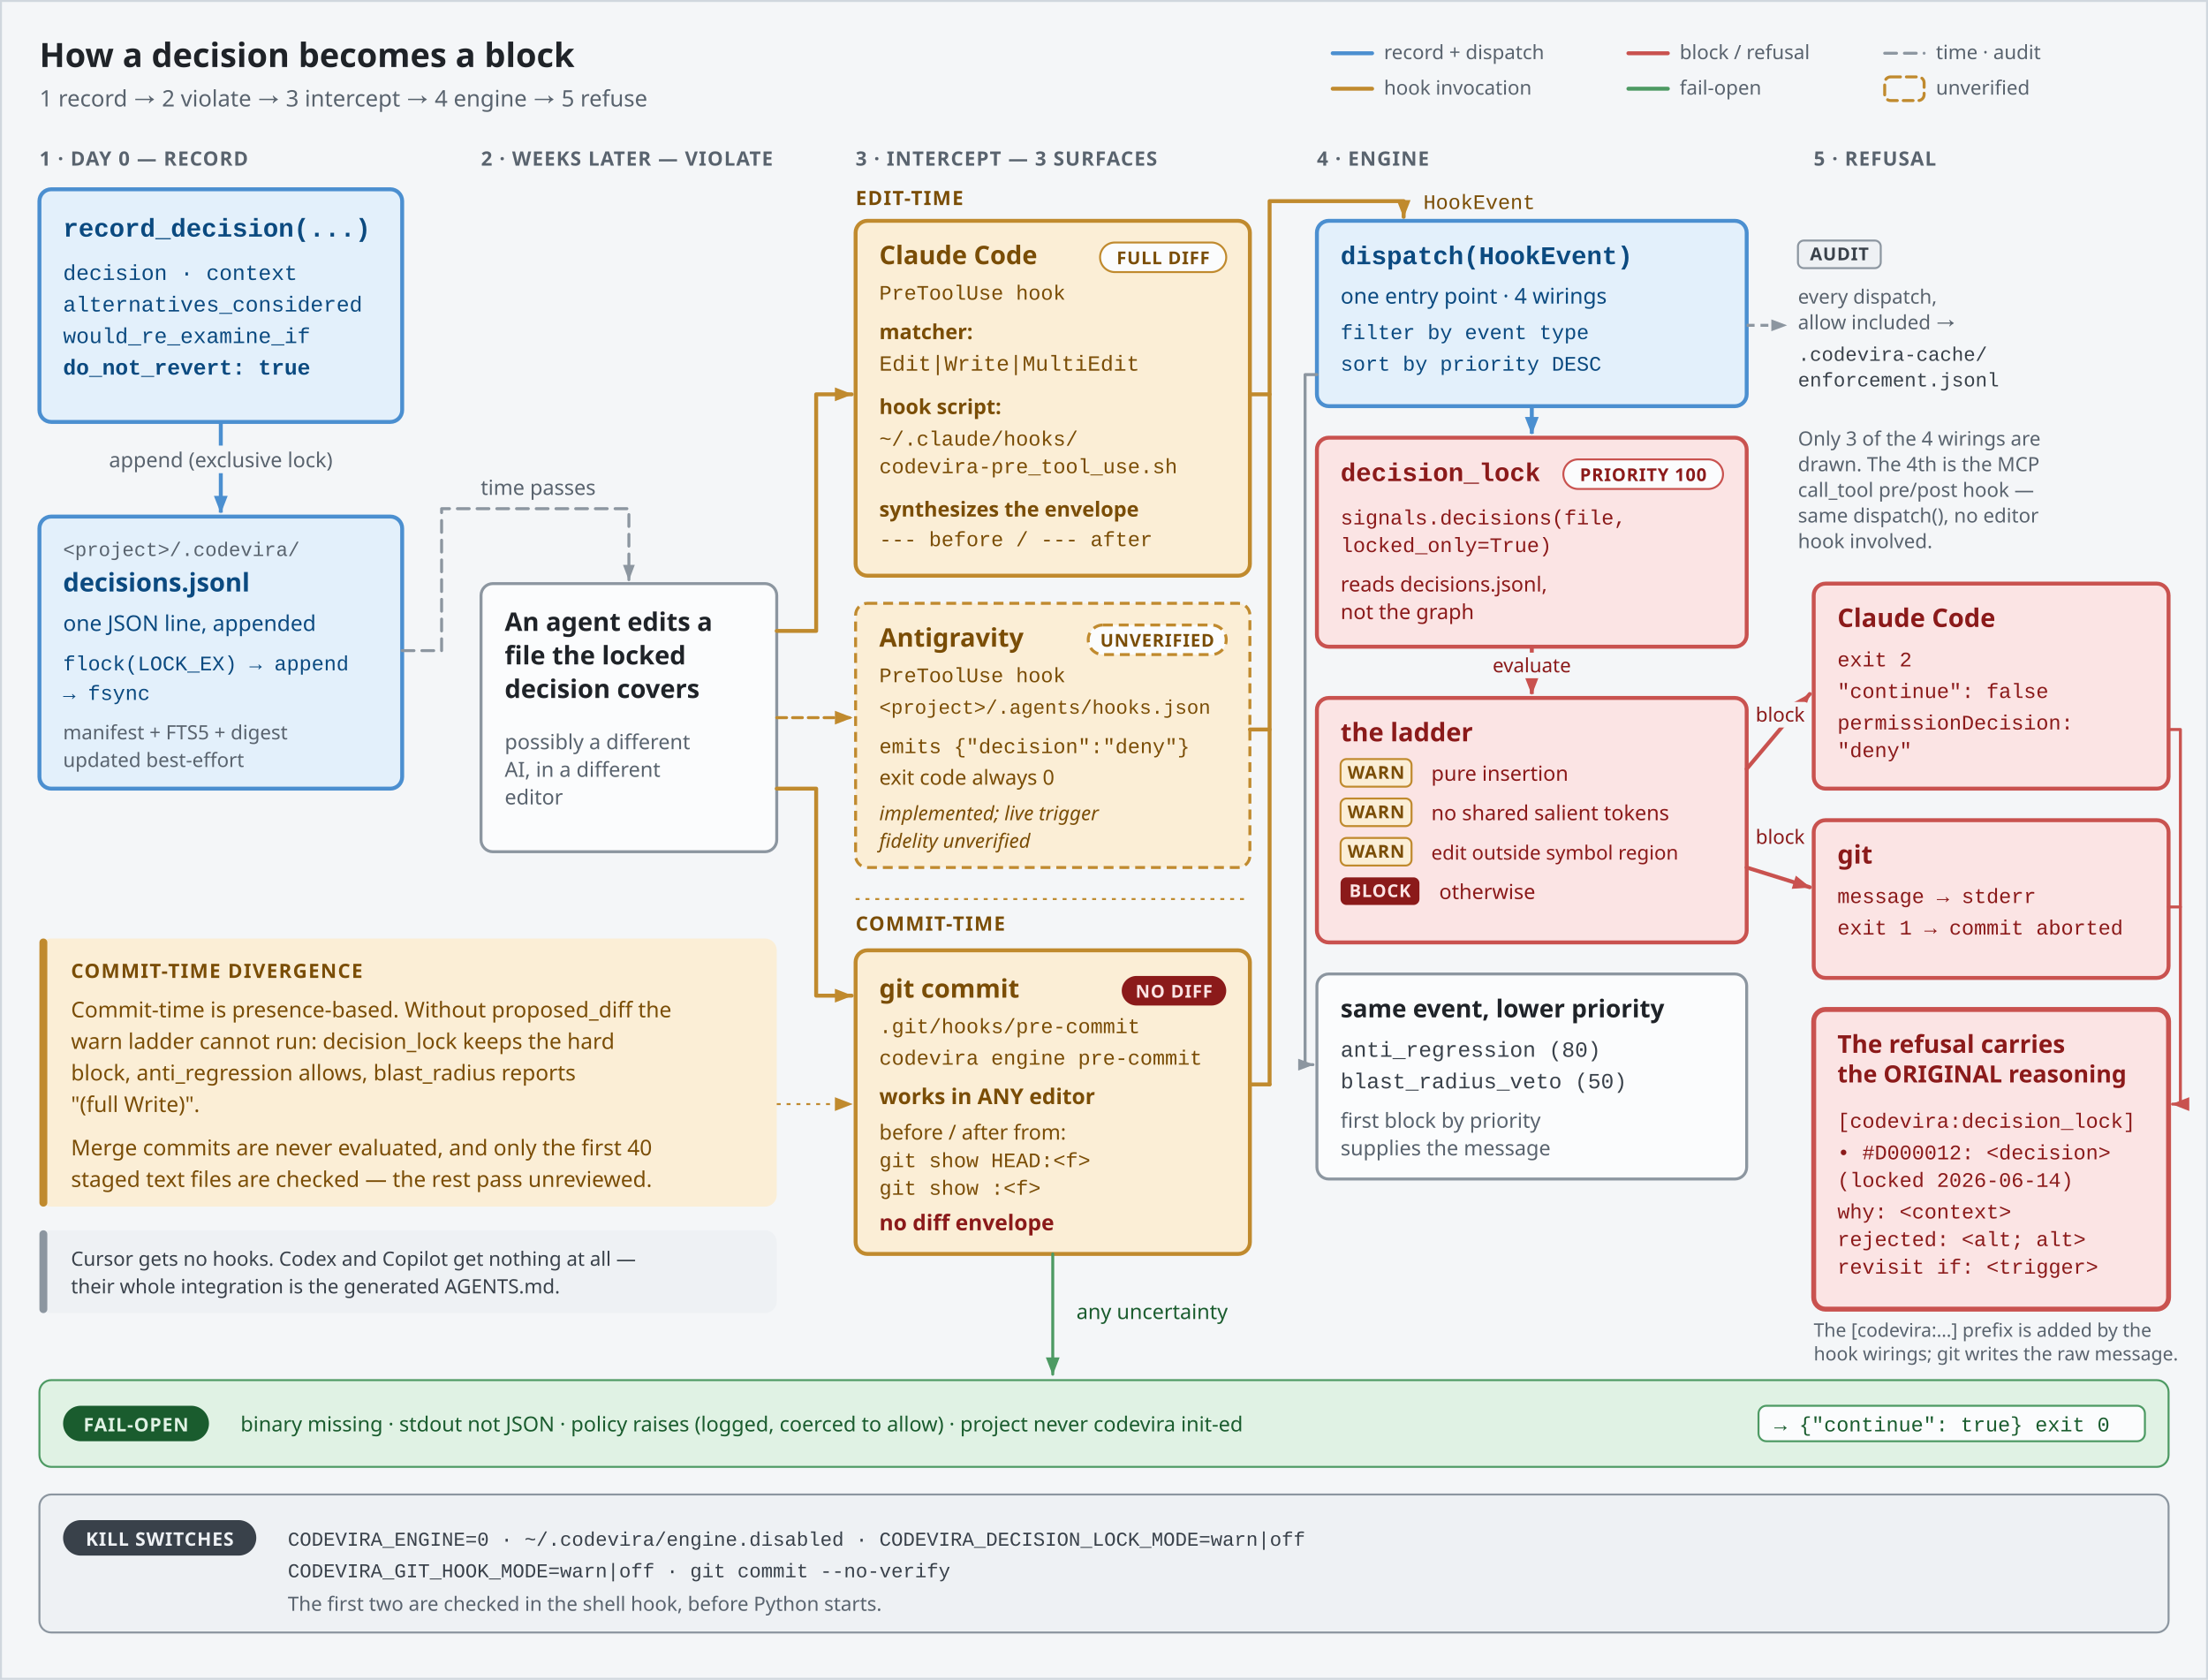
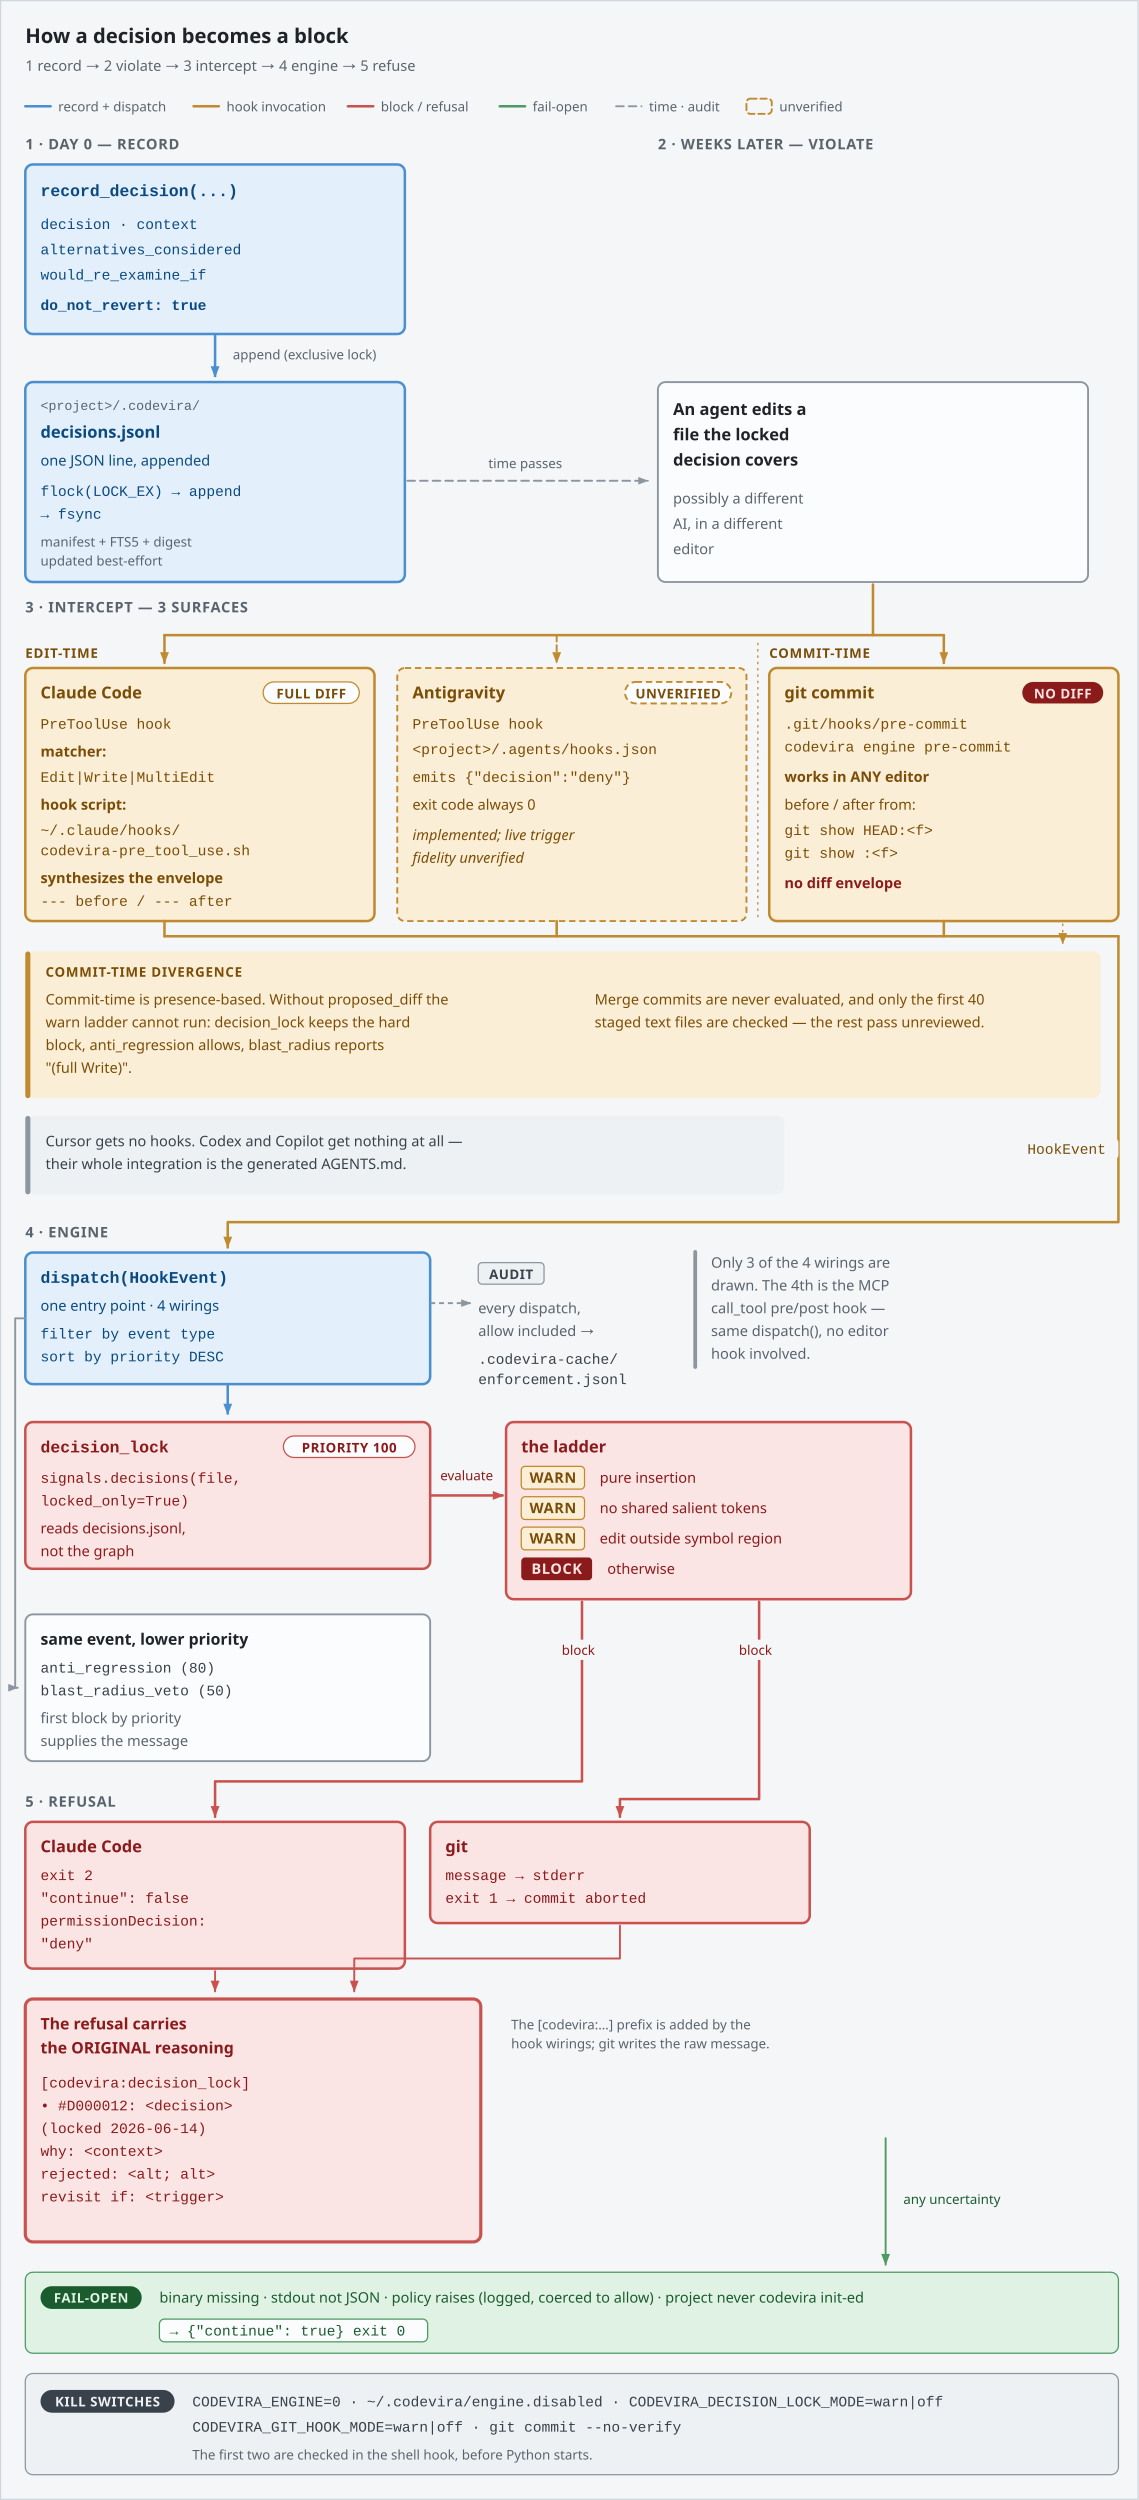
- <svg xmlns="http://www.w3.org/2000/svg" width="1120" height="852" viewBox="0 0 1120 852" role="img" aria-label="How a codevira decision becomes a block: record_decision writes decisions.jsonl, a later edit is intercepted by the Claude Code PreToolUse hook, the Antigravity PreToolUse hook, or the git pre-commit hook; all three call engine dispatch, where decision_lock (priority 100) runs a warn ladder and refuses, and the refusal message carries the original decision reasoning. Commit-time enforcement has no diff envelope so the warn ladder cannot run." font-family="ui-sans-serif, -apple-system, BlinkMacSystemFont, Segoe UI, Noto Sans, Helvetica, Arial, sans-serif">
+ <svg xmlns="http://www.w3.org/2000/svg" width="900" height="1976" viewBox="0 0 900 1976" role="img" aria-label="How a codevira decision becomes a block: record_decision writes decisions.jsonl, a later edit is intercepted by the Claude Code PreToolUse hook, the Antigravity PreToolUse hook, or the git pre-commit hook; all three call engine dispatch, where decision_lock (priority 100) runs a warn ladder and refuses, and the refusal message carries the original decision reasoning. Commit-time enforcement has no diff envelope so the warn ladder cannot run." font-family="ui-sans-serif, -apple-system, BlinkMacSystemFont, Segoe UI, Noto Sans, Helvetica, Arial, sans-serif">
  <defs>
    <marker id="ahBlue" markerUnits="userSpaceOnUse" markerWidth="9" markerHeight="7" refX="8.5" refY="3.5" orient="auto">
      <path d="M0,0 L9,3.5 L0,7 Z" fill="#4b8fd0" />
    </marker>
    <marker id="ahAmber" markerUnits="userSpaceOnUse" markerWidth="9" markerHeight="7" refX="8.5" refY="3.5" orient="auto">
      <path d="M0,0 L9,3.5 L0,7 Z" fill="#c08a2e" />
    </marker>
    <marker id="ahRed" markerUnits="userSpaceOnUse" markerWidth="9" markerHeight="7" refX="8.5" refY="3.5" orient="auto">
      <path d="M0,0 L9,3.5 L0,7 Z" fill="#c9524f" />
    </marker>
    <marker id="ahSlate" markerUnits="userSpaceOnUse" markerWidth="8" markerHeight="6" refX="7.5" refY="3" orient="auto">
      <path d="M0,0 L8,3 L0,6 Z" fill="#8c96a0" />
    </marker>
    <marker id="ahGreen" markerUnits="userSpaceOnUse" markerWidth="9" markerHeight="7" refX="8.5" refY="3.5" orient="auto">
      <path d="M0,0 L9,3.5 L0,7 Z" fill="#4d9a63" />
    </marker>
  </defs>
-   <rect x="0" y="0" width="1120" height="852" rx="0" fill="#f4f6f8" />
-   <rect x="0.5" y="0.5" width="1119" height="851" fill="none" stroke="#d0d7de" stroke-width="1" />
-   <text x="20" y="34" font-size="17" font-weight="700" fill="#1f2328">How a decision becomes a block</text>
-   <text x="20" y="54" font-size="11.5" fill="#59636e">1 record → 2 violate → 3 intercept → 4 engine → 5 refuse</text>
-   <g font-size="10" fill="#59636e" stroke-linecap="round">
-     <line x1="676" y1="27" x2="696" y2="27" stroke="#4b8fd0" stroke-width="2" />
-     <text x="702" y="30">record + dispatch</text>
-     <line x1="676" y1="45" x2="696" y2="45" stroke="#c08a2e" stroke-width="2" />
-     <text x="702" y="48">hook invocation</text>
-     <line x1="826" y1="27" x2="846" y2="27" stroke="#c9524f" stroke-width="2" />
-     <text x="852" y="30">block / refusal</text>
-     <line x1="826" y1="45" x2="846" y2="45" stroke="#4d9a63" stroke-width="2" />
-     <text x="852" y="48">fail-open</text>
-     <line x1="956" y1="27" x2="976" y2="27" stroke="#8c96a0" stroke-width="1.5" stroke-dasharray="6 4" />
-     <text x="982" y="30">time · audit</text>
-     <rect x="956" y="39" width="20" height="12" rx="3" fill="none" stroke="#c08a2e" stroke-width="1.5" stroke-dasharray="5 3" />
-     <text x="982" y="48">unverified</text>
-   </g>
-   <g font-size="10" font-weight="700" fill="#59636e" letter-spacing="0.05em">
-     <text x="20" y="84">1 · DAY 0 — RECORD</text>
-     <text x="244" y="84">2 · WEEKS LATER — VIOLATE</text>
-     <text x="434" y="84">3 · INTERCEPT — 3 SURFACES</text>
-     <text x="668" y="84">4 · ENGINE</text>
-     <text x="920" y="84">5 · REFUSAL</text>
-   </g>
-   <rect x="20" y="96" width="184" height="118" rx="6" fill="#e3f0fb" stroke="#4b8fd0" stroke-width="2" />
+   <rect x="0" y="0" width="900" height="1976" rx="0" fill="#f4f6f8" />
+   <rect x="0.5" y="0.5" width="899" height="1975" fill="none" stroke="#d0d7de" stroke-width="1" />
+   <text x="20" y="34" font-size="16" font-weight="700" fill="#1f2328">How a decision becomes a block</text>
+   <text x="20" y="56" font-size="11.5" fill="#59636e">1 record → 2 violate → 3 intercept → 4 engine → 5 refuse</text>
+   <g font-size="10.5" fill="#59636e" stroke-linecap="round">
+     <line x1="20" y1="84" x2="40" y2="84" stroke="#4b8fd0" stroke-width="2" />
+     <text x="46" y="88">record + dispatch</text>
+     <line x1="153" y1="84" x2="173" y2="84" stroke="#c08a2e" stroke-width="2" />
+     <text x="179" y="88">hook invocation</text>
+     <line x1="275" y1="84" x2="295" y2="84" stroke="#c9524f" stroke-width="2" />
+     <text x="301" y="88">block / refusal</text>
+     <line x1="395" y1="84" x2="415" y2="84" stroke="#4d9a63" stroke-width="2" />
+     <text x="421" y="88">fail-open</text>
+     <line x1="487" y1="84" x2="507" y2="84" stroke="#8c96a0" stroke-width="1.5" stroke-dasharray="6 4" />
+     <text x="513" y="88">time · audit</text>
+     <rect x="590" y="78" width="20" height="12" rx="3" fill="none" stroke="#c08a2e" stroke-width="1.5" stroke-dasharray="5 3" />
+     <text x="616" y="88">unverified</text>
+   </g>
+   <g font-size="11.5" font-weight="700" fill="#59636e" letter-spacing="0.05em">
+     <text x="20" y="118">1 · DAY 0 — RECORD</text>
+     <text x="520" y="118">2 · WEEKS LATER — VIOLATE</text>
+   </g>
+   <rect x="20" y="130" width="300" height="134" rx="6" fill="#e3f0fb" stroke="#4b8fd0" stroke-width="2" />
  <g font-family="ui-monospace, SFMono-Regular, SF Mono, Menlo, Consolas, Liberation Mono, monospace" fill="#0b4a80">
-     <text x="32" y="120" font-size="13" font-weight="700">record_decision(...)</text>
-     <text x="32" y="142" font-size="11">decision · context</text>
-     <text x="32" y="158" font-size="11">alternatives_considered</text>
-     <text x="32" y="174" font-size="11">would_re_examine_if</text>
-     <text x="32" y="190" font-size="11" font-weight="700">do_not_revert: true</text>
-   </g>
-   <line x1="112" y1="214" x2="112" y2="260" stroke="#4b8fd0" stroke-width="2" marker-end="url(#ahBlue)" />
-   <rect x="44" y="226" width="136" height="14" rx="3" fill="#f4f6f8" />
-   <text x="112" y="237" font-size="10.5" fill="#59636e" text-anchor="middle">append (exclusive lock)</text>
-   <rect x="20" y="262" width="184" height="138" rx="6" fill="#e3f0fb" stroke="#4b8fd0" stroke-width="2" />
-   <text x="32" y="282" font-size="10" font-family="ui-monospace, SFMono-Regular, SF Mono, Menlo, Consolas, Liberation Mono, monospace" fill="#59636e">&lt;project&gt;/.codevira/</text>
-   <text x="32" y="300" font-size="13" font-weight="700" fill="#0b4a80">decisions.jsonl</text>
-   <text x="32" y="320" font-size="11" fill="#0b4a80">one JSON line, appended</text>
-   <g font-family="ui-monospace, SFMono-Regular, SF Mono, Menlo, Consolas, Liberation Mono, monospace" fill="#0b4a80" font-size="10.5">
-     <text x="32" y="340">flock(LOCK_EX) → append</text>
-     <text x="32" y="355">→ fsync</text>
-   </g>
-   <text x="32" y="375" font-size="10" fill="#59636e">manifest + FTS5 + digest</text>
-   <text x="32" y="389" font-size="10" fill="#59636e">updated best-effort</text>
-   <path d="M204 330 H224 V258 H319 V294" fill="none" stroke="#8c96a0" stroke-width="1.5" stroke-dasharray="6 4" stroke-linecap="round" stroke-linejoin="round" marker-end="url(#ahSlate)" />
-   <rect x="240" y="240" width="66" height="14" rx="3" fill="#f4f6f8" />
-   <text x="273" y="251" font-size="10.5" fill="#59636e" text-anchor="middle">time passes</text>
-   <rect x="244" y="296" width="150" height="136" rx="6" fill="#fbfcfd" stroke="#8c96a0" stroke-width="1.5" />
+     <text x="32" y="155" font-size="13" font-weight="700">record_decision(...)</text>
+     <text x="32" y="181" font-size="11.5">decision · context</text>
+     <text x="32" y="201" font-size="11.5">alternatives_considered</text>
+     <text x="32" y="221" font-size="11.5">would_re_examine_if</text>
+     <text x="32" y="245" font-size="11.5" font-weight="700">do_not_revert: true</text>
+   </g>
+   <line x1="170" y1="264" x2="170" y2="298" stroke="#4b8fd0" stroke-width="2" marker-end="url(#ahBlue)" />
+   <rect x="178" y="272" width="140" height="16" rx="3" fill="#f4f6f8" />
+   <text x="184" y="284" font-size="10.5" fill="#59636e">append (exclusive lock)</text>
+   <rect x="20" y="302" width="300" height="158" rx="6" fill="#e3f0fb" stroke="#4b8fd0" stroke-width="2" />
+   <text x="32" y="324" font-size="10.5" font-family="ui-monospace, SFMono-Regular, SF Mono, Menlo, Consolas, Liberation Mono, monospace" fill="#59636e">&lt;project&gt;/.codevira/</text>
+   <text x="32" y="346" font-size="13" font-weight="700" fill="#0b4a80">decisions.jsonl</text>
+   <text x="32" y="368" font-size="11.5" fill="#0b4a80">one JSON line, appended</text>
+   <g font-family="ui-monospace, SFMono-Regular, SF Mono, Menlo, Consolas, Liberation Mono, monospace" fill="#0b4a80" font-size="11.5">
+     <text x="32" y="392">flock(LOCK_EX) → append</text>
+     <text x="32" y="410">→ fsync</text>
+   </g>
+   <text x="32" y="432" font-size="10.5" fill="#59636e">manifest + FTS5 + digest</text>
+   <text x="32" y="447" font-size="10.5" fill="#59636e">updated best-effort</text>
+   <path d="M322 380 H 512" fill="none" stroke="#8c96a0" stroke-width="1.5" stroke-dasharray="6 4" stroke-linecap="round" marker-end="url(#ahSlate)" />
+   <rect x="380" y="358" width="78" height="16" rx="3" fill="#f4f6f8" />
+   <text x="386" y="370" font-size="10.5" fill="#59636e">time passes</text>
+   <rect x="520" y="302" width="340" height="158" rx="6" fill="#fbfcfd" stroke="#8c96a0" stroke-width="1.5" />
  <g font-size="13" font-weight="700" fill="#1f2328">
-     <text x="256" y="320">An agent edits a</text>
-     <text x="256" y="337">file the locked</text>
-     <text x="256" y="354">decision covers</text>
+     <text x="532" y="328">An agent edits a</text>
+     <text x="532" y="348">file the locked</text>
+     <text x="532" y="368">decision covers</text>
+   </g>
+   <g font-size="11.5" fill="#59636e">
+     <text x="532" y="398">possibly a different</text>
+     <text x="532" y="418">AI, in a different</text>
+     <text x="532" y="438">editor</text>
+   </g>
+   <text x="20" y="484" font-size="11.5" font-weight="700" fill="#59636e" letter-spacing="0.05em">3 · INTERCEPT — 3 SURFACES</text>
+   <g fill="none" stroke="#c08a2e" stroke-width="2" stroke-linecap="round" stroke-linejoin="round">
+     <path d="M690 462 V 502" />
+     <path d="M130 502 H 746" />
+     <path d="M130 502 V 524" marker-end="url(#ahAmber)" />
+     <path d="M746 502 V 524" marker-end="url(#ahAmber)" />
+   </g>
+   <path d="M440 502 V 524" fill="none" stroke="#c08a2e" stroke-width="1.5" stroke-dasharray="5 3" stroke-linecap="round" marker-end="url(#ahAmber)" />
+   <text x="20" y="520" font-size="10.5" font-weight="700" fill="#7a4d06" letter-spacing="0.06em">EDIT-TIME</text>
+   <text x="608" y="520" font-size="10.5" font-weight="700" fill="#7a4d06" letter-spacing="0.06em">COMMIT-TIME</text>
+   <line x1="599" y1="508" x2="599" y2="728" stroke="#c08a2e" stroke-width="1" stroke-dasharray="2 3" />
+   <rect x="20" y="528" width="276" height="200" rx="6" fill="#fbeed6" stroke="#c08a2e" stroke-width="2" />
+   <text x="32" y="552" font-size="13" font-weight="700" fill="#7a4d06">Claude Code</text>
+   <rect x="208" y="539" width="76" height="17" rx="8.5" fill="#fbfcfd" stroke="#c08a2e" stroke-width="1" />
+   <text x="246" y="552" font-size="10.5" font-weight="700" fill="#7a4d06" text-anchor="middle" letter-spacing="0.04em">FULL DIFF</text>
+   <g fill="#7a4d06">
+     <text x="32" y="576" font-size="11.5" font-family="ui-monospace, SFMono-Regular, SF Mono, Menlo, Consolas, Liberation Mono, monospace">PreToolUse hook</text>
+     <text x="32" y="598" font-size="11.5" font-weight="700">matcher:</text>
+     <text x="32" y="618" font-size="11.5" font-family="ui-monospace, SFMono-Regular, SF Mono, Menlo, Consolas, Liberation Mono, monospace">Edit|Write|MultiEdit</text>
+     <text x="32" y="640" font-size="11.5" font-weight="700">hook script:</text>
+     <g font-size="11.5" font-family="ui-monospace, SFMono-Regular, SF Mono, Menlo, Consolas, Liberation Mono, monospace">
+       <text x="32" y="660">~/.claude/hooks/</text>
+       <text x="32" y="676">codevira-pre_tool_use.sh</text>
+     </g>
+     <text x="32" y="698" font-size="11.5" font-weight="700">synthesizes the envelope</text>
+     <text x="32" y="716" font-size="11.5" font-family="ui-monospace, SFMono-Regular, SF Mono, Menlo, Consolas, Liberation Mono, monospace">--- before / --- after</text>
+   </g>
+   <rect x="314" y="528" width="276" height="200" rx="6" fill="#fbeed6" stroke="#c08a2e" stroke-width="1.5" stroke-dasharray="5 3" />
+   <text x="326" y="552" font-size="13" font-weight="700" fill="#7a4d06">Antigravity</text>
+   <rect x="494" y="539" width="84" height="17" rx="8.5" fill="#fbfcfd" stroke="#c08a2e" stroke-width="1.5" stroke-dasharray="5 3" />
+   <text x="536" y="552" font-size="10.5" font-weight="700" fill="#7a4d06" text-anchor="middle" letter-spacing="0.04em">UNVERIFIED</text>
+   <g fill="#7a4d06">
+     <g font-family="ui-monospace, SFMono-Regular, SF Mono, Menlo, Consolas, Liberation Mono, monospace" font-size="11.5">
+       <text x="326" y="576">PreToolUse hook</text>
+       <text x="326" y="596">&lt;project&gt;/.agents/hooks.json</text>
+       <text x="326" y="618">emits {"decision":"deny"}</text>
+     </g>
+     <text x="326" y="640" font-size="11.5">exit code always 0</text>
+     <text x="326" y="664" font-size="11.5" font-style="italic">implemented; live trigger</text>
+     <text x="326" y="682" font-size="11.5" font-style="italic">fidelity unverified</text>
+   </g>
+   <rect x="608" y="528" width="276" height="200" rx="6" fill="#fbeed6" stroke="#c08a2e" stroke-width="2" />
+   <text x="620" y="552" font-size="13" font-weight="700" fill="#7a4d06">git commit</text>
+   <rect x="808" y="539" width="64" height="17" rx="8.5" fill="#8b1a1a" />
+   <text x="840" y="552" font-size="10.5" font-weight="700" fill="#fbe4e4" text-anchor="middle" letter-spacing="0.04em">NO DIFF</text>
+   <g fill="#7a4d06">
+     <g font-size="11.5" font-family="ui-monospace, SFMono-Regular, SF Mono, Menlo, Consolas, Liberation Mono, monospace">
+       <text x="620" y="576">.git/hooks/pre-commit</text>
+       <text x="620" y="594">codevira engine pre-commit</text>
+     </g>
+     <text x="620" y="618" font-size="11.5" font-weight="700">works in ANY editor</text>
+     <text x="620" y="640" font-size="11.5">before / after from:</text>
+     <g font-size="11.5" font-family="ui-monospace, SFMono-Regular, SF Mono, Menlo, Consolas, Liberation Mono, monospace">
+       <text x="620" y="660">git show HEAD:&lt;f&gt;</text>
+       <text x="620" y="678">git show :&lt;f&gt;</text>
+     </g>
+   </g>
+   <text x="620" y="702" font-size="11.5" font-weight="700" fill="#8b1a1a">no diff envelope</text>
+   <g fill="none" stroke="#c08a2e" stroke-width="2" stroke-linecap="round" stroke-linejoin="round">
+     <path d="M130 728 V 740" />
+     <path d="M440 728 V 740" />
+     <path d="M746 728 V 740" />
+     <path d="M130 740 H 884" />
+     <path d="M884 740 V 966 H 180 V 986" marker-end="url(#ahAmber)" />
+   </g>
+   <rect x="806" y="900" width="78" height="16" rx="3" fill="#f4f6f8" />
+   <text x="812" y="912" font-size="11.5" fill="#7a4d06" font-family="ui-monospace, SFMono-Regular, SF Mono, Menlo, Consolas, Liberation Mono, monospace">HookEvent</text>
+   <path d="M840 730 V 746" fill="none" stroke="#c08a2e" stroke-width="1" stroke-dasharray="2 3" marker-end="url(#ahAmber)" />
+   <rect x="20" y="752" width="850" height="116" rx="6" fill="#fbeed6" />
+   <rect x="20" y="752" width="4" height="116" rx="2" fill="#c08a2e" />
+   <text x="36" y="772" font-size="10.5" font-weight="700" fill="#7a4d06" letter-spacing="0.06em">COMMIT-TIME DIVERGENCE</text>
+   <g font-size="11.5" fill="#7a4d06">
+     <text x="36" y="794">Commit-time is presence-based. Without proposed_diff the</text>
+     <text x="36" y="812">warn ladder cannot run: decision_lock keeps the hard</text>
+     <text x="36" y="830">block, anti_regression allows, blast_radius reports</text>
+     <text x="36" y="848">"(full Write)".</text>
+     <text x="470" y="794">Merge commits are never evaluated, and only the first 40</text>
+     <text x="470" y="812">staged text files are checked — the rest pass unreviewed.</text>
+   </g>
+   <rect x="20" y="882" width="600" height="62" rx="6" fill="#eef1f4" />
+   <rect x="20" y="882" width="4" height="62" rx="2" fill="#8c96a0" />
+   <g font-size="11.5" fill="#39414a">
+     <text x="36" y="906">Cursor gets no hooks. Codex and Copilot get nothing at all —</text>
+     <text x="36" y="924">their whole integration is the generated AGENTS.md.</text>
+   </g>
+   <text x="20" y="978" font-size="11.5" font-weight="700" fill="#59636e" letter-spacing="0.05em">4 · ENGINE</text>
+   <rect x="20" y="990" width="320" height="104" rx="6" fill="#e3f0fb" stroke="#4b8fd0" stroke-width="2" />
+   <text x="32" y="1014" font-size="13" font-weight="700" fill="#0b4a80" font-family="ui-monospace, SFMono-Regular, SF Mono, Menlo, Consolas, Liberation Mono, monospace">dispatch(HookEvent)</text>
+   <text x="32" y="1036" font-size="11.5" fill="#0b4a80">one entry point · 4 wirings</text>
+   <g font-size="11.5" fill="#0b4a80" font-family="ui-monospace, SFMono-Regular, SF Mono, Menlo, Consolas, Liberation Mono, monospace">
+     <text x="32" y="1058">filter by event type</text>
+     <text x="32" y="1076">sort by priority DESC</text>
+   </g>
+   <line x1="340" y1="1030" x2="372" y2="1030" stroke="#8c96a0" stroke-width="1.5" stroke-dasharray="4 3" marker-end="url(#ahSlate)" />
+   <rect x="378" y="998" width="52" height="17" rx="3" fill="#eef1f4" stroke="#8c96a0" stroke-width="1" />
+   <text x="404" y="1011" font-size="10.5" font-weight="700" fill="#39414a" text-anchor="middle" letter-spacing="0.04em">AUDIT</text>
+   <g font-size="11.5" fill="#59636e">
+     <text x="378" y="1038">every dispatch,</text>
+     <text x="378" y="1056">allow included →</text>
+   </g>
+   <g font-size="11.5" fill="#39414a" font-family="ui-monospace, SFMono-Regular, SF Mono, Menlo, Consolas, Liberation Mono, monospace">
+     <text x="378" y="1078">.codevira-cache/</text>
+     <text x="378" y="1094">enforcement.jsonl</text>
+   </g>
+   <rect x="548" y="988" width="3" height="94" rx="1.5" fill="#8c96a0" />
+   <g font-size="11.5" fill="#59636e">
+     <text x="562" y="1002">Only 3 of the 4 wirings are</text>
+     <text x="562" y="1020">drawn. The 4th is the MCP</text>
+     <text x="562" y="1038">call_tool pre/post hook —</text>
+     <text x="562" y="1056">same dispatch(), no editor</text>
+     <text x="562" y="1074">hook involved.</text>
+   </g>
+   <line x1="180" y1="1094" x2="180" y2="1118" stroke="#4b8fd0" stroke-width="2" marker-end="url(#ahBlue)" />
+   <rect x="20" y="1124" width="320" height="116" rx="6" fill="#fbe4e4" stroke="#c9524f" stroke-width="2" />
+   <text x="32" y="1148" font-size="13" font-weight="700" fill="#8b1a1a" font-family="ui-monospace, SFMono-Regular, SF Mono, Menlo, Consolas, Liberation Mono, monospace">decision_lock</text>
+   <rect x="224" y="1135" width="104" height="17" rx="8.5" fill="#fbfcfd" stroke="#c9524f" stroke-width="1" />
+   <text x="276" y="1148" font-size="10.5" font-weight="700" fill="#8b1a1a" text-anchor="middle" letter-spacing="0.04em">PRIORITY 100</text>
+   <g font-size="11.5" fill="#8b1a1a" font-family="ui-monospace, SFMono-Regular, SF Mono, Menlo, Consolas, Liberation Mono, monospace">
+     <text x="32" y="1172">signals.decisions(file,</text>
+     <text x="32" y="1190">locked_only=True)</text>
+   </g>
+   <text x="32" y="1212" font-size="11.5" fill="#8b1a1a">reads decisions.jsonl,</text>
+   <text x="32" y="1230" font-size="11.5" fill="#8b1a1a">not the graph</text>
+   <line x1="340" y1="1182" x2="398" y2="1182" stroke="#c9524f" stroke-width="2" marker-end="url(#ahRed)" />
+   <rect x="342" y="1158" width="56" height="16" rx="3" fill="#f4f6f8" />
+   <text x="348" y="1170" font-size="10.5" fill="#8b1a1a">evaluate</text>
+   <rect x="400" y="1124" width="320" height="140" rx="6" fill="#fbe4e4" stroke="#c9524f" stroke-width="2" />
+   <text x="412" y="1148" font-size="13" font-weight="700" fill="#8b1a1a">the ladder</text>
+   <g font-size="11.5" font-weight="700" letter-spacing="0.04em" text-anchor="middle">
+     <rect x="412" y="1159" width="50" height="18" rx="3" fill="#fbeed6" stroke="#c08a2e" stroke-width="1" />
+     <text x="437" y="1172" fill="#7a4d06">WARN</text>
+     <rect x="412" y="1183" width="50" height="18" rx="3" fill="#fbeed6" stroke="#c08a2e" stroke-width="1" />
+     <text x="437" y="1196" fill="#7a4d06">WARN</text>
+     <rect x="412" y="1207" width="50" height="18" rx="3" fill="#fbeed6" stroke="#c08a2e" stroke-width="1" />
+     <text x="437" y="1220" fill="#7a4d06">WARN</text>
+     <rect x="412" y="1231" width="56" height="18" rx="3" fill="#8b1a1a" />
+     <text x="440" y="1244" fill="#fbe4e4">BLOCK</text>
+   </g>
+   <g font-size="11.5" fill="#8b1a1a">
+     <text x="474" y="1172">pure insertion</text>
+     <text x="474" y="1196">no shared salient tokens</text>
+     <text x="474" y="1220">edit outside symbol region</text>
+     <text x="480" y="1244">otherwise</text>
+   </g>
+   <path d="M20 1042 H 12 V 1334 H 14" fill="none" stroke="#8c96a0" stroke-width="1.5" stroke-linecap="round" stroke-linejoin="round" marker-end="url(#ahSlate)" />
+   <rect x="20" y="1276" width="320" height="116" rx="6" fill="#fbfcfd" stroke="#8c96a0" stroke-width="1.5" />
+   <text x="32" y="1300" font-size="12.5" font-weight="700" fill="#1f2328">same event, lower priority</text>
+   <g font-size="11.5" fill="#39414a" font-family="ui-monospace, SFMono-Regular, SF Mono, Menlo, Consolas, Liberation Mono, monospace">
+     <text x="32" y="1322">anti_regression (80)</text>
+     <text x="32" y="1340">blast_radius_veto (50)</text>
+   </g>
+   <text x="32" y="1362" font-size="11.5" fill="#59636e">first block by priority</text>
+   <text x="32" y="1380" font-size="11.5" fill="#59636e">supplies the message</text>
+   <text x="20" y="1428" font-size="11.5" font-weight="700" fill="#59636e" letter-spacing="0.05em">5 · REFUSAL</text>
+   <g fill="none" stroke="#c9524f" stroke-width="2" stroke-linecap="round" stroke-linejoin="round">
+     <path d="M460 1266 V 1408 H 170 V 1436" marker-end="url(#ahRed)" />
+     <path d="M600 1266 V 1422 H 490 V 1436" marker-end="url(#ahRed)" />
+   </g>
+   <rect x="438" y="1296" width="46" height="16" rx="3" fill="#f4f6f8" />
+   <text x="444" y="1308" font-size="10.5" fill="#8b1a1a">block</text>
+   <rect x="578" y="1296" width="46" height="16" rx="3" fill="#f4f6f8" />
+   <text x="584" y="1308" font-size="10.5" fill="#8b1a1a">block</text>
+   <rect x="20" y="1440" width="300" height="116" rx="6" fill="#fbe4e4" stroke="#c9524f" stroke-width="2" />
+   <text x="32" y="1464" font-size="13" font-weight="700" fill="#8b1a1a">Claude Code</text>
+   <g font-size="11.5" fill="#8b1a1a" font-family="ui-monospace, SFMono-Regular, SF Mono, Menlo, Consolas, Liberation Mono, monospace">
+     <text x="32" y="1486">exit 2</text>
+     <text x="32" y="1504">"continue": false</text>
+     <text x="32" y="1522">permissionDecision:</text>
+     <text x="32" y="1540">  "deny"</text>
+   </g>
+   <rect x="340" y="1440" width="300" height="80" rx="6" fill="#fbe4e4" stroke="#c9524f" stroke-width="2" />
+   <text x="352" y="1464" font-size="13" font-weight="700" fill="#8b1a1a">git</text>
+   <g font-size="11.5" fill="#8b1a1a" font-family="ui-monospace, SFMono-Regular, SF Mono, Menlo, Consolas, Liberation Mono, monospace">
+     <text x="352" y="1486">message → stderr</text>
+     <text x="352" y="1504">exit 1 → commit aborted</text>
+   </g>
+   <g fill="none" stroke="#c9524f" stroke-width="1.5" stroke-linecap="round" stroke-linejoin="round">
+     <path d="M170 1558 V 1574" marker-end="url(#ahRed)" />
+     <path d="M490 1522 V 1548 H 280 V 1574" marker-end="url(#ahRed)" />
+   </g>
+   <rect x="20" y="1580" width="360" height="192" rx="6" fill="#fbe4e4" stroke="#c9524f" stroke-width="2.5" />
+   <g font-weight="700" fill="#8b1a1a">
+     <text x="32" y="1604" font-size="12.5">The refusal carries</text>
+     <text x="32" y="1623" font-size="12.5">the ORIGINAL reasoning</text>
+   </g>
+   <g font-size="11.5" fill="#8b1a1a" font-family="ui-monospace, SFMono-Regular, SF Mono, Menlo, Consolas, Liberation Mono, monospace">
+     <text x="32" y="1650">[codevira:decision_lock]</text>
+     <text x="32" y="1668">• #D000012: &lt;decision&gt;</text>
+     <text x="32" y="1686">  (locked 2026-06-14)</text>
+     <text x="32" y="1704">   why: &lt;context&gt;</text>
+     <text x="32" y="1722">   rejected: &lt;alt; alt&gt;</text>
+     <text x="32" y="1740">   revisit if: &lt;trigger&gt;</text>
  </g>
  <g font-size="10.5" fill="#59636e">
-     <text x="256" y="380">possibly a different</text>
-     <text x="256" y="394">AI, in a different</text>
-     <text x="256" y="408">editor</text>
-   </g>
-   <text x="434" y="104" font-size="10" font-weight="700" fill="#7a4d06" letter-spacing="0.06em">EDIT-TIME</text>
-   <path d="M394 320 H414 V200 H432" fill="none" stroke="#c08a2e" stroke-width="2" stroke-linecap="round" stroke-linejoin="round" marker-end="url(#ahAmber)" />
-   <path d="M394 364 H432" fill="none" stroke="#c08a2e" stroke-width="1.5" stroke-dasharray="5 3" stroke-linecap="round" marker-end="url(#ahAmber)" />
-   <path d="M394 400 H414 V505 H432" fill="none" stroke="#c08a2e" stroke-width="2" stroke-linecap="round" stroke-linejoin="round" marker-end="url(#ahAmber)" />
-   <rect x="434" y="112" width="200" height="180" rx="6" fill="#fbeed6" stroke="#c08a2e" stroke-width="2" />
-   <text x="446" y="134" font-size="13" font-weight="700" fill="#7a4d06">Claude Code</text>
-   <rect x="558" y="123" width="64" height="15" rx="7.5" fill="#fbfcfd" stroke="#c08a2e" stroke-width="1" />
-   <text x="590" y="134" font-size="9" font-weight="700" fill="#7a4d06" text-anchor="middle" letter-spacing="0.04em">FULL DIFF</text>
-   <g fill="#7a4d06">
-     <text x="446" y="152" font-size="10.5" font-family="ui-monospace, SFMono-Regular, SF Mono, Menlo, Consolas, Liberation Mono, monospace">PreToolUse hook</text>
-     <text x="446" y="172" font-size="10.5" font-weight="700">matcher:</text>
-     <text x="446" y="188" font-size="11" font-family="ui-monospace, SFMono-Regular, SF Mono, Menlo, Consolas, Liberation Mono, monospace">Edit|Write|MultiEdit</text>
-     <text x="446" y="210" font-size="10.5" font-weight="700">hook script:</text>
-     <g font-size="10.5" font-family="ui-monospace, SFMono-Regular, SF Mono, Menlo, Consolas, Liberation Mono, monospace">
-       <text x="446" y="226">~/.claude/hooks/</text>
-       <text x="446" y="240">codevira-pre_tool_use.sh</text>
-     </g>
-     <text x="446" y="262" font-size="10.5" font-weight="700">synthesizes the envelope</text>
-     <text x="446" y="277" font-size="10.5" font-family="ui-monospace, SFMono-Regular, SF Mono, Menlo, Consolas, Liberation Mono, monospace">--- before / --- after</text>
-   </g>
-   <rect x="434" y="306" width="200" height="134" rx="6" fill="#fbeed6" stroke="#c08a2e" stroke-width="1.5" stroke-dasharray="5 3" />
-   <text x="446" y="328" font-size="13" font-weight="700" fill="#7a4d06">Antigravity</text>
-   <rect x="552" y="317" width="70" height="15" rx="7.5" fill="#fbfcfd" stroke="#c08a2e" stroke-width="1.5" stroke-dasharray="5 3" />
-   <text x="587" y="328" font-size="9" font-weight="700" fill="#7a4d06" text-anchor="middle" letter-spacing="0.04em">UNVERIFIED</text>
-   <g fill="#7a4d06">
-     <g font-family="ui-monospace, SFMono-Regular, SF Mono, Menlo, Consolas, Liberation Mono, monospace">
-       <text x="446" y="346" font-size="10.5">PreToolUse hook</text>
-       <text x="446" y="362" font-size="10">&lt;project&gt;/.agents/hooks.json</text>
-       <text x="446" y="382" font-size="10.5">emits {"decision":"deny"}</text>
-     </g>
-     <text x="446" y="398" font-size="10.5">exit code always 0</text>
-     <text x="446" y="416" font-size="10" font-style="italic">implemented; live trigger</text>
-     <text x="446" y="430" font-size="10" font-style="italic">fidelity unverified</text>
-   </g>
-   <line x1="434" y1="456" x2="634" y2="456" stroke="#c08a2e" stroke-width="1" stroke-dasharray="2 3" />
-   <text x="434" y="472" font-size="10" font-weight="700" fill="#7a4d06" letter-spacing="0.06em">COMMIT-TIME</text>
-   <rect x="434" y="482" width="200" height="154" rx="6" fill="#fbeed6" stroke="#c08a2e" stroke-width="2" />
-   <text x="446" y="506" font-size="13" font-weight="700" fill="#7a4d06">git commit</text>
-   <rect x="569" y="495" width="53" height="15" rx="7.5" fill="#8b1a1a" />
-   <text x="595.5" y="506" font-size="9" font-weight="700" fill="#fbe4e4" text-anchor="middle" letter-spacing="0.04em">NO DIFF</text>
-   <g fill="#7a4d06">
-     <g font-size="10.5" font-family="ui-monospace, SFMono-Regular, SF Mono, Menlo, Consolas, Liberation Mono, monospace">
-       <text x="446" y="524">.git/hooks/pre-commit</text>
-       <text x="446" y="540">codevira engine pre-commit</text>
-     </g>
-     <text x="446" y="560" font-size="11" font-weight="700">works in ANY editor</text>
-     <text x="446" y="578" font-size="10.5">before / after from:</text>
-     <g font-size="10.5" font-family="ui-monospace, SFMono-Regular, SF Mono, Menlo, Consolas, Liberation Mono, monospace">
-       <text x="446" y="592">git show HEAD:&lt;f&gt;</text>
-       <text x="446" y="606">git show :&lt;f&gt;</text>
-     </g>
-   </g>
-   <text x="446" y="624" font-size="11" font-weight="700" fill="#8b1a1a">no diff envelope</text>
-   <path d="M634 200 H644" fill="none" stroke="#c08a2e" stroke-width="2" stroke-linecap="round" />
-   <path d="M634 370 H644" fill="none" stroke="#c08a2e" stroke-width="2" stroke-linecap="round" />
-   <path d="M634 550 H644" fill="none" stroke="#c08a2e" stroke-width="2" stroke-linecap="round" />
-   <path d="M644 550 V102 H712 V110" fill="none" stroke="#c08a2e" stroke-width="2" stroke-linecap="round" stroke-linejoin="round" marker-end="url(#ahAmber)" />
-   <text x="722" y="106" font-size="10.5" fill="#7a4d06" font-family="ui-monospace, SFMono-Regular, SF Mono, Menlo, Consolas, Liberation Mono, monospace">HookEvent</text>
-   <rect x="668" y="112" width="218" height="94" rx="6" fill="#e3f0fb" stroke="#4b8fd0" stroke-width="2" />
-   <text x="680" y="134" font-size="13" font-weight="700" fill="#0b4a80" font-family="ui-monospace, SFMono-Regular, SF Mono, Menlo, Consolas, Liberation Mono, monospace">dispatch(HookEvent)</text>
-   <text x="680" y="154" font-size="11" fill="#0b4a80">one entry point · 4 wirings</text>
-   <g font-size="10.5" fill="#0b4a80" font-family="ui-monospace, SFMono-Regular, SF Mono, Menlo, Consolas, Liberation Mono, monospace">
-     <text x="680" y="172">filter by event type</text>
-     <text x="680" y="188">sort by priority DESC</text>
-   </g>
-   <line x1="777" y1="206" x2="777" y2="220" stroke="#4b8fd0" stroke-width="2" marker-end="url(#ahBlue)" />
-   <rect x="668" y="222" width="218" height="106" rx="6" fill="#fbe4e4" stroke="#c9524f" stroke-width="2" />
-   <text x="680" y="244" font-size="13" font-weight="700" fill="#8b1a1a" font-family="ui-monospace, SFMono-Regular, SF Mono, Menlo, Consolas, Liberation Mono, monospace">decision_lock</text>
-   <rect x="793" y="233" width="81" height="15" rx="7.5" fill="#fbfcfd" stroke="#c9524f" stroke-width="1" />
-   <text x="833.5" y="244" font-size="9" font-weight="700" fill="#8b1a1a" text-anchor="middle" letter-spacing="0.04em">PRIORITY 100</text>
-   <g font-size="10.5" fill="#8b1a1a" font-family="ui-monospace, SFMono-Regular, SF Mono, Menlo, Consolas, Liberation Mono, monospace">
-     <text x="680" y="266">signals.decisions(file,</text>
-     <text x="680" y="280">locked_only=True)</text>
-   </g>
-   <text x="680" y="300" font-size="10.5" fill="#8b1a1a">reads decisions.jsonl,</text>
-   <text x="680" y="314" font-size="10.5" fill="#8b1a1a">not the graph</text>
-   <line x1="777" y1="328" x2="777" y2="352" stroke="#c9524f" stroke-width="2" marker-end="url(#ahRed)" />
-   <rect x="753" y="331" width="48" height="13" rx="3" fill="#f4f6f8" />
-   <text x="777" y="341" font-size="10" fill="#8b1a1a" text-anchor="middle">evaluate</text>
-   <rect x="668" y="354" width="218" height="124" rx="6" fill="#fbe4e4" stroke="#c9524f" stroke-width="2" />
-   <text x="680" y="376" font-size="13" font-weight="700" fill="#8b1a1a">the ladder</text>
-   <g font-size="9" font-weight="700" letter-spacing="0.04em" text-anchor="middle">
-     <rect x="680" y="385" width="36" height="14" rx="3" fill="#fbeed6" stroke="#c08a2e" stroke-width="1" />
-     <text x="698" y="395" fill="#7a4d06">WARN</text>
-     <rect x="680" y="405" width="36" height="14" rx="3" fill="#fbeed6" stroke="#c08a2e" stroke-width="1" />
-     <text x="698" y="415" fill="#7a4d06">WARN</text>
-     <rect x="680" y="425" width="36" height="14" rx="3" fill="#fbeed6" stroke="#c08a2e" stroke-width="1" />
-     <text x="698" y="435" fill="#7a4d06">WARN</text>
-     <rect x="680" y="445" width="40" height="14" rx="3" fill="#8b1a1a" />
-     <text x="700" y="455" fill="#fbe4e4">BLOCK</text>
-   </g>
-   <g font-size="10.5" fill="#8b1a1a">
-     <text x="726" y="396">pure insertion</text>
-     <text x="726" y="416">no shared salient tokens</text>
-     <text x="726" y="436" font-size="10">edit outside symbol region</text>
-     <text x="730" y="456">otherwise</text>
-   </g>
-   <path d="M668 190 H662 V540 H666" fill="none" stroke="#8c96a0" stroke-width="1.5" stroke-linecap="round" stroke-linejoin="round" marker-end="url(#ahSlate)" />
-   <rect x="668" y="494" width="218" height="104" rx="6" fill="#fbfcfd" stroke="#8c96a0" stroke-width="1.5" />
-   <text x="680" y="516" font-size="12.5" font-weight="700" fill="#1f2328">same event, lower priority</text>
-   <g font-size="11" fill="#39414a" font-family="ui-monospace, SFMono-Regular, SF Mono, Menlo, Consolas, Liberation Mono, monospace">
-     <text x="680" y="536">anti_regression (80)</text>
-     <text x="680" y="552">blast_radius_veto (50)</text>
-   </g>
-   <text x="680" y="572" font-size="10.5" fill="#59636e">first block by priority</text>
-   <text x="680" y="586" font-size="10.5" fill="#59636e">supplies the message</text>
-   <line x1="886" y1="165" x2="906" y2="165" stroke="#8c96a0" stroke-width="1.5" stroke-dasharray="4 3" marker-end="url(#ahSlate)" />
-   <rect x="912" y="122" width="42" height="14" rx="3" fill="#eef1f4" stroke="#8c96a0" stroke-width="1" />
-   <text x="933" y="132" font-size="9" font-weight="700" fill="#39414a" text-anchor="middle" letter-spacing="0.04em">AUDIT</text>
-   <g font-size="10" fill="#59636e">
-     <text x="912" y="154">every dispatch,</text>
-     <text x="912" y="167">allow included →</text>
-   </g>
-   <g font-size="10" fill="#39414a" font-family="ui-monospace, SFMono-Regular, SF Mono, Menlo, Consolas, Liberation Mono, monospace">
-     <text x="912" y="183">.codevira-cache/</text>
-     <text x="912" y="196">enforcement.jsonl</text>
-   </g>
-   <g font-size="10" fill="#59636e">
-     <text x="912" y="226">Only 3 of the 4 wirings are</text>
-     <text x="912" y="239">drawn. The 4th is the MCP</text>
-     <text x="912" y="252">call_tool pre/post hook —</text>
-     <text x="912" y="265">same dispatch(), no editor</text>
-     <text x="912" y="278">hook involved.</text>
-   </g>
-   <path d="M886 390 L918 352" fill="none" stroke="#c9524f" stroke-width="2" stroke-linecap="round" marker-end="url(#ahRed)" />
-   <rect x="888" y="356" width="30" height="13" rx="3" fill="#f4f6f8" />
-   <text x="903" y="366" font-size="10" fill="#8b1a1a" text-anchor="middle">block</text>
-   <path d="M886 440 L918 450" fill="none" stroke="#c9524f" stroke-width="2" stroke-linecap="round" marker-end="url(#ahRed)" />
-   <rect x="888" y="418" width="30" height="13" rx="3" fill="#f4f6f8" />
-   <text x="903" y="428" font-size="10" fill="#8b1a1a" text-anchor="middle">block</text>
-   <rect x="920" y="296" width="180" height="104" rx="6" fill="#fbe4e4" stroke="#c9524f" stroke-width="2" />
-   <text x="932" y="318" font-size="13" font-weight="700" fill="#8b1a1a">Claude Code</text>
-   <g font-size="10.5" fill="#8b1a1a" font-family="ui-monospace, SFMono-Regular, SF Mono, Menlo, Consolas, Liberation Mono, monospace">
-     <text x="932" y="338">exit 2</text>
-     <text x="932" y="354">"continue": false</text>
-     <text x="932" y="370">permissionDecision:</text>
-     <text x="932" y="384">  "deny"</text>
-   </g>
-   <rect x="920" y="416" width="180" height="80" rx="6" fill="#fbe4e4" stroke="#c9524f" stroke-width="2" />
-   <text x="932" y="438" font-size="13" font-weight="700" fill="#8b1a1a">git</text>
-   <g font-size="10.5" fill="#8b1a1a" font-family="ui-monospace, SFMono-Regular, SF Mono, Menlo, Consolas, Liberation Mono, monospace">
-     <text x="932" y="458">message → stderr</text>
-     <text x="932" y="474">exit 1 → commit aborted</text>
-   </g>
-   <path d="M1100 370 H1106 V560 H1102" fill="none" stroke="#c9524f" stroke-width="1.5" stroke-linecap="round" stroke-linejoin="round" marker-end="url(#ahRed)" />
-   <path d="M1100 460 H1106" fill="none" stroke="#c9524f" stroke-width="1.5" stroke-linecap="round" />
-   <rect x="920" y="512" width="180" height="152" rx="6" fill="#fbe4e4" stroke="#c9524f" stroke-width="2.5" />
-   <g font-size="12.5" font-weight="700" fill="#8b1a1a">
-     <text x="932" y="534">The refusal carries</text>
-     <text x="932" y="549" font-size="12">the ORIGINAL reasoning</text>
-   </g>
-   <g font-size="10.5" fill="#8b1a1a" font-family="ui-monospace, SFMono-Regular, SF Mono, Menlo, Consolas, Liberation Mono, monospace">
-     <text x="932" y="572">[codevira:decision_lock]</text>
-     <text x="932" y="588">• #D000012: &lt;decision&gt;</text>
-     <text x="932" y="602">  (locked 2026-06-14)</text>
-     <text x="932" y="618">   why: &lt;context&gt;</text>
-     <text x="932" y="632">   rejected: &lt;alt; alt&gt;</text>
-     <text x="932" y="646">   revisit if: &lt;trigger&gt;</text>
-   </g>
-   <g font-size="9.5" fill="#59636e">
-     <text x="920" y="678">The [codevira:…] prefix is added by the</text>
-     <text x="920" y="690">hook wirings; git writes the raw message.</text>
-   </g>
-   <rect x="20" y="476" width="374" height="136" rx="6" fill="#fbeed6" />
-   <rect x="20" y="476" width="4" height="136" rx="2" fill="#c08a2e" />
-   <text x="36" y="496" font-size="10" font-weight="700" fill="#7a4d06" letter-spacing="0.06em">COMMIT-TIME DIVERGENCE</text>
-   <g font-size="11" fill="#7a4d06">
-     <text x="36" y="516">Commit-time is presence-based. Without proposed_diff the</text>
-     <text x="36" y="532">warn ladder cannot run: decision_lock keeps the hard</text>
-     <text x="36" y="548">block, anti_regression allows, blast_radius reports</text>
-     <text x="36" y="564">"(full Write)".</text>
-     <text x="36" y="586">Merge commits are never evaluated, and only the first 40</text>
-     <text x="36" y="602">staged text files are checked — the rest pass unreviewed.</text>
-   </g>
-   <line x1="394" y1="560" x2="432" y2="560" stroke="#c08a2e" stroke-width="1" stroke-dasharray="2 3" marker-end="url(#ahAmber)" />
-   <rect x="20" y="624" width="374" height="42" rx="6" fill="#eef1f4" />
-   <rect x="20" y="624" width="4" height="42" rx="2" fill="#8c96a0" />
-   <g font-size="10" fill="#39414a">
-     <text x="36" y="642">Cursor gets no hooks. Codex and Copilot get nothing at all —</text>
-     <text x="36" y="656">their whole integration is the generated AGENTS.md.</text>
-   </g>
-   <line x1="534" y1="636" x2="534" y2="697" stroke="#4d9a63" stroke-width="1.5" stroke-linecap="round" marker-end="url(#ahGreen)" />
-   <rect x="542" y="659" width="92" height="14" rx="3" fill="#f4f6f8" />
-   <text x="546" y="669" font-size="10.5" fill="#1a5c2e">any uncertainty</text>
-   <rect x="20" y="700" width="1080" height="44" rx="6" fill="#e0f2e4" stroke="#4d9a63" stroke-width="1" />
-   <rect x="32" y="713" width="74" height="18" rx="9" fill="#1a5c2e" />
-   <text x="69" y="726" font-size="9.5" font-weight="700" fill="#e0f2e4" text-anchor="middle" letter-spacing="0.04em">FAIL-OPEN</text>
-   <text x="122" y="726" font-size="10.5" fill="#1a5c2e">binary missing · stdout not JSON · policy raises (logged, coerced to allow) · project never codevira init-ed</text>
-   <rect x="892" y="713" width="196" height="18" rx="4" fill="#fbfcfd" stroke="#4d9a63" stroke-width="1" />
-   <text x="900" y="726" font-size="10.5" fill="#1a5c2e" font-family="ui-monospace, SFMono-Regular, SF Mono, Menlo, Consolas, Liberation Mono, monospace">→ {"continue": true}  exit 0</text>
-   <rect x="20" y="758" width="1080" height="70" rx="6" fill="#eef1f4" stroke="#8c96a0" stroke-width="1" />
-   <rect x="32" y="771" width="98" height="18" rx="9" fill="#39414a" />
-   <text x="81" y="784" font-size="9.5" font-weight="700" fill="#eef1f4" text-anchor="middle" letter-spacing="0.04em">KILL SWITCHES</text>
-   <g font-size="10" fill="#39414a" font-family="ui-monospace, SFMono-Regular, SF Mono, Menlo, Consolas, Liberation Mono, monospace">
-     <text x="146" y="784">CODEVIRA_ENGINE=0 · ~/.codevira/engine.disabled · CODEVIRA_DECISION_LOCK_MODE=warn|off</text>
-     <text x="146" y="800">CODEVIRA_GIT_HOOK_MODE=warn|off · git commit --no-verify</text>
-   </g>
-   <text x="146" y="817" font-size="10" fill="#59636e">The first two are checked in the shell hook, before Python starts.</text>
+     <text x="404" y="1604">The [codevira:…] prefix is added by the</text>
+     <text x="404" y="1619">hook wirings; git writes the raw message.</text>
+   </g>
+   <line x1="700" y1="1690" x2="700" y2="1790" stroke="#4d9a63" stroke-width="1.5" stroke-linecap="round" marker-end="url(#ahGreen)" />
+   <rect x="708" y="1730" width="100" height="16" rx="3" fill="#f4f6f8" />
+   <text x="714" y="1742" font-size="10.5" fill="#1a5c2e">any uncertainty</text>
+   <rect x="20" y="1796" width="864" height="64" rx="6" fill="#e0f2e4" stroke="#4d9a63" stroke-width="1" />
+   <rect x="32" y="1807" width="80" height="18" rx="9" fill="#1a5c2e" />
+   <text x="72" y="1820" font-size="10.5" font-weight="700" fill="#e0f2e4" text-anchor="middle" letter-spacing="0.04em">FAIL-OPEN</text>
+   <text x="126" y="1820" font-size="11.5" fill="#1a5c2e">binary missing · stdout not JSON · policy raises (logged, coerced to allow) · project never codevira init-ed</text>
+   <rect x="126" y="1833" width="212" height="18" rx="4" fill="#fbfcfd" stroke="#4d9a63" stroke-width="1" />
+   <text x="134" y="1846" font-size="11.5" fill="#1a5c2e" font-family="ui-monospace, SFMono-Regular, SF Mono, Menlo, Consolas, Liberation Mono, monospace">→ {"continue": true}  exit 0</text>
+   <rect x="20" y="1876" width="864" height="80" rx="6" fill="#eef1f4" stroke="#8c96a0" stroke-width="1" />
+   <rect x="32" y="1889" width="106" height="18" rx="9" fill="#39414a" />
+   <text x="85" y="1902" font-size="10.5" font-weight="700" fill="#eef1f4" text-anchor="middle" letter-spacing="0.04em">KILL SWITCHES</text>
+   <g font-size="11.5" fill="#39414a" font-family="ui-monospace, SFMono-Regular, SF Mono, Menlo, Consolas, Liberation Mono, monospace">
+     <text x="152" y="1902">CODEVIRA_ENGINE=0 · ~/.codevira/engine.disabled · CODEVIRA_DECISION_LOCK_MODE=warn|off</text>
+     <text x="152" y="1922">CODEVIRA_GIT_HOOK_MODE=warn|off · git commit --no-verify</text>
+   </g>
+   <text x="152" y="1944" font-size="10.5" fill="#59636e">The first two are checked in the shell hook, before Python starts.</text>
</svg>
